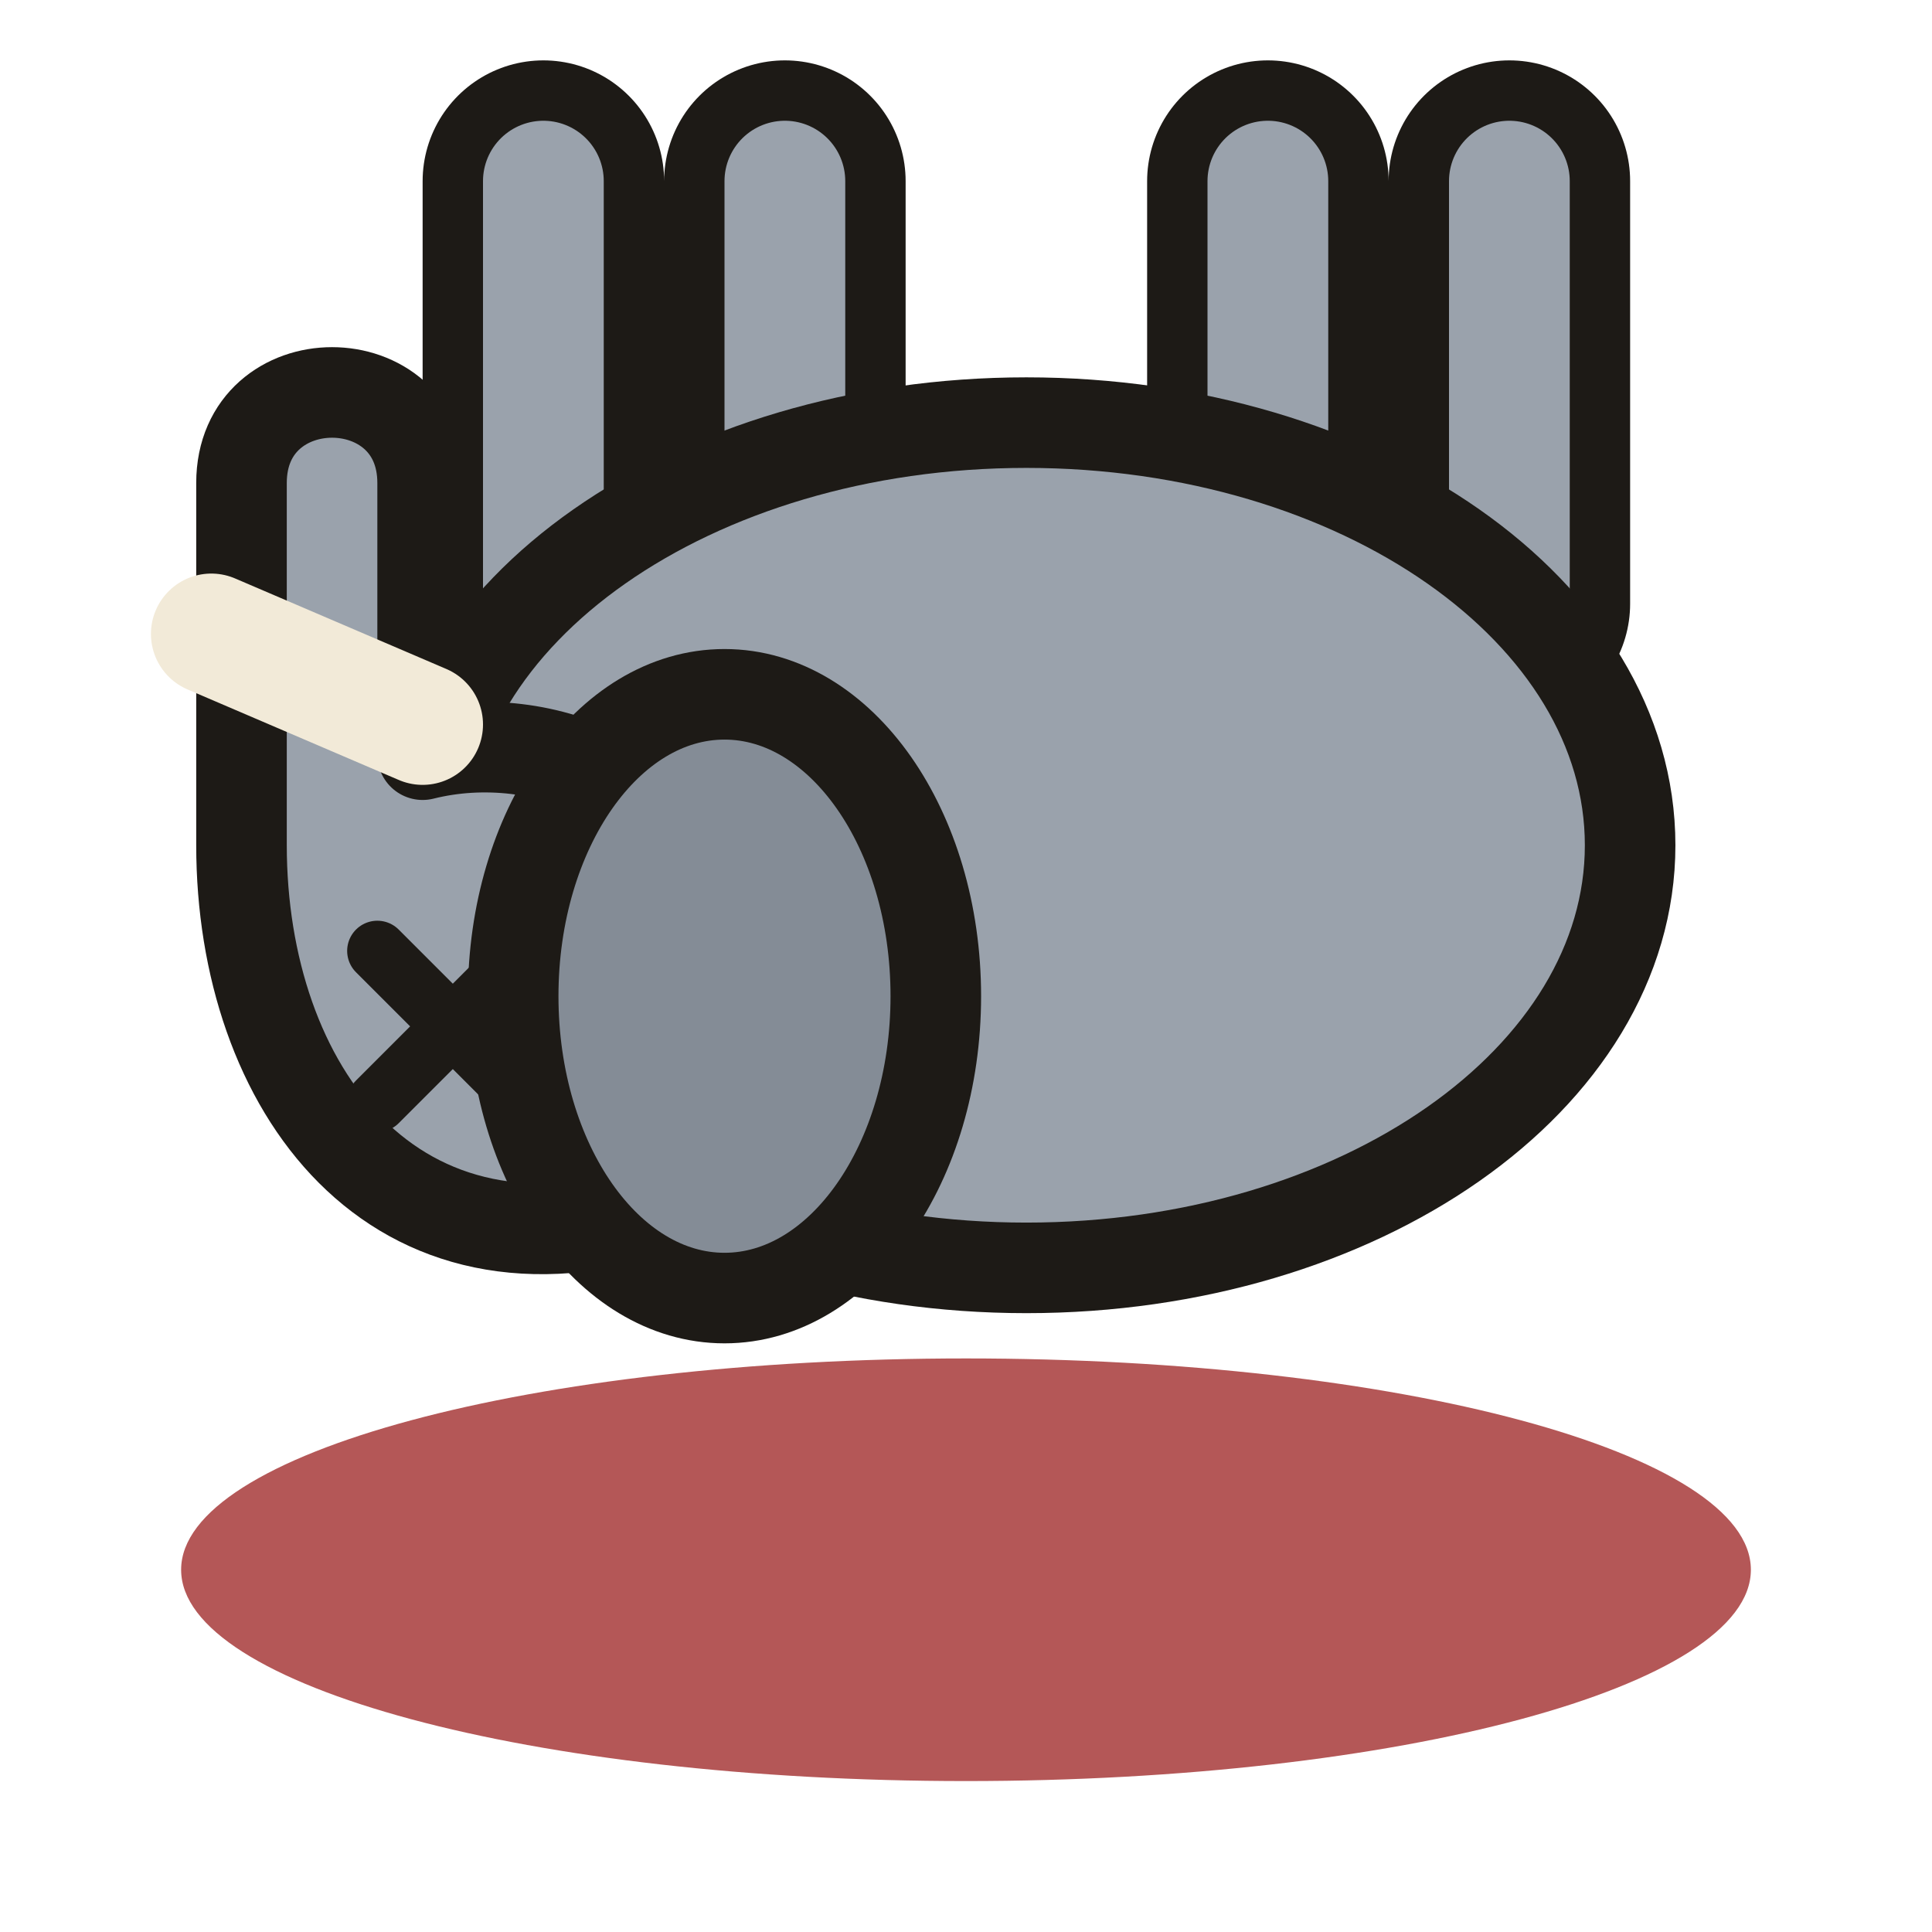
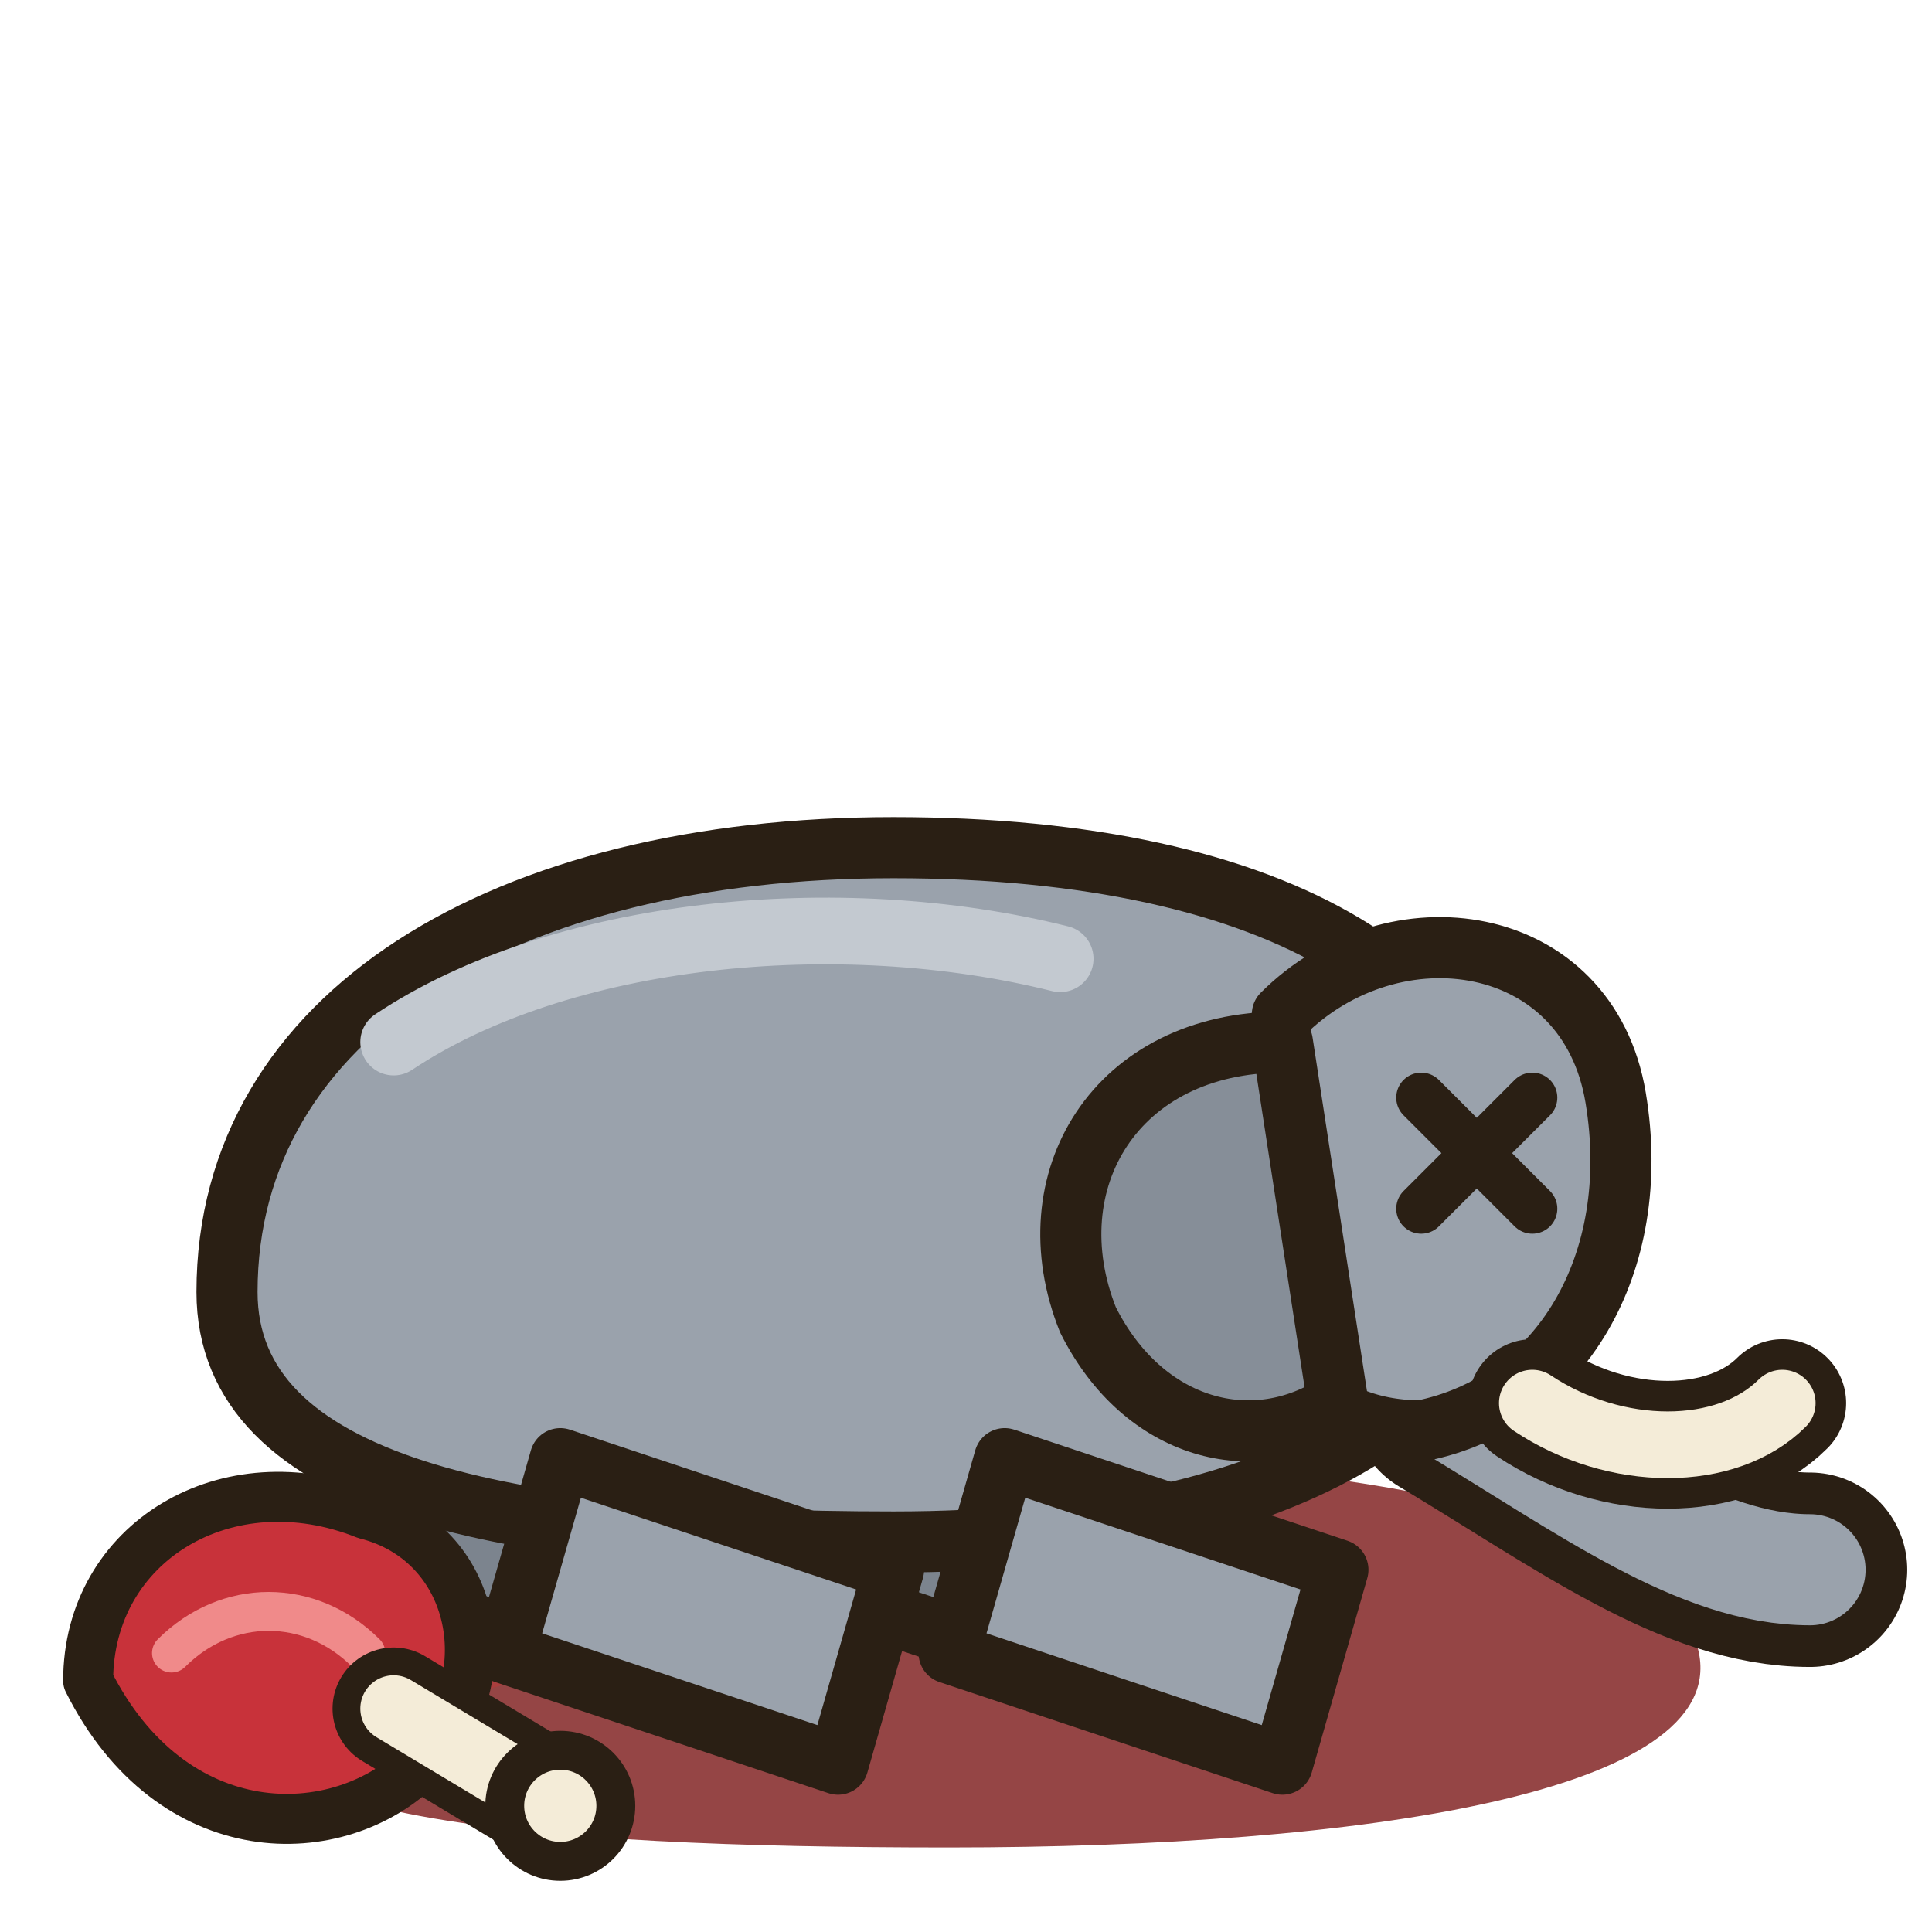
<svg xmlns="http://www.w3.org/2000/svg" width="64" height="64" viewBox="0 0 64 64">
-   <g stroke="#1d1a16" stroke-width="3" stroke-linejoin="round" stroke-linecap="round">
-     <ellipse cx="32" cy="52" rx="26" ry="7" fill="#9b1f1f" stroke="none" opacity=".75" />
-     <g transform="translate(0 8) rotate(180 32 28)">
-       <path d="M14 44v14M22 46v12M38 46v12M46 44v14" stroke-width="8" />
-       <path d="M14 44v14M22 46v12M38 46v12M46 44v14" stroke="#9aa2ac" stroke-width="4" />
-       <ellipse cx="30" cy="36" rx="20" ry="14" fill="#9aa2ac" />
-       <path d="M42 24c9-3 14 4 14 12v12c0 4-6 4-6 0v-9c-4 1-9-1-10-6z" fill="#9aa2ac" />
-       <ellipse cx="40" cy="31" rx="7" ry="10" fill="#848c96" />
-       <path d="M50 40l7 3" stroke="#f2ead8" stroke-width="4" />
+   <g stroke="#2a1f14" stroke-width="2.2" stroke-linejoin="round" stroke-linecap="round">
+     <g transform="translate(2 6) scale(.92)">
+       <path d="M6 54c2-6 14-9 28-8 12 0 24 2 25 7 1 5-12 7-27 7S5 59 6 54z" fill="#7a1616" stroke="none" opacity=".8" />
+       <path d="M14 54c6-2 16-3 26-2" fill="none" stroke="#b33a3a" stroke-width="1.4" opacity=".7" />
+       <path d="M14 44l12 4-2 7-12-4z" fill="#7c848e" />
+       <path d="M30 44l12 4-2 7-12-4z" fill="#7c848e" />
+       <path d="M6 40c0-10 10-16 24-16s22 5 22 13c0 7-8 12-22 12S6 47 6 40z" fill="#9aa2ac" />
+       <path d="M12 31c6-4 16-5 24-3" fill="none" stroke="#c3c9d0" stroke-width="2.4" />
+       <path d="M18 46l12 4-2 7-12-4z" fill="#9aa2ac" />
+       <path d="M34 46l12 4-2 7-12-4z" fill="#9aa2ac" />
+       <path d="M50 44c5 3 9 6 13 6" fill="none" stroke-width="7" />
+       <path d="M50 44c5 3 9 6 13 6" fill="none" stroke="#9aa2ac" stroke-width="4" />
+       <path d="M44 30c4-4 11-3 12 3 1 6-2 11-7 12-4 0-6-3-6-6z" fill="#9aa2ac" />
+       <path d="M44 31c-6 0-9 5-7 10 2 4 6 5 9 3z" fill="#868e98" />
+       <path d="M53 44c3 2 7 2 9 0" fill="none" stroke-width="4.6" />
+       <path d="M53 44c3 2 7 2 9 0" fill="none" stroke="#f4ecd8" stroke-width="2.4" />
+       <path d="M49 33l4 4M53 33l-4 4" stroke-width="1.8" />
+       <path d="M1 54c0-5 5-8 10-6 4 1 5 6 2 9-3 3-9 3-12-3z" fill="#c8323a" stroke-width="1.8" />
+       <path d="M4 53c2-2 5-2 7 0" fill="none" stroke="#f08a8a" stroke-width="1.4" />
+       <path d="M12 55l5 3" stroke-width="4.4" />
+       <path d="M12 55l5 3" stroke="#f4ecd8" stroke-width="2.4" />
+       <circle cx="18" cy="58.5" r="2" fill="#f4ecd8" stroke-width="1.4" />
    </g>
-     <path d="M12.5 31.5l5 5M17.5 31.5l-5 5" stroke-width="2" />
  </g>
</svg>
